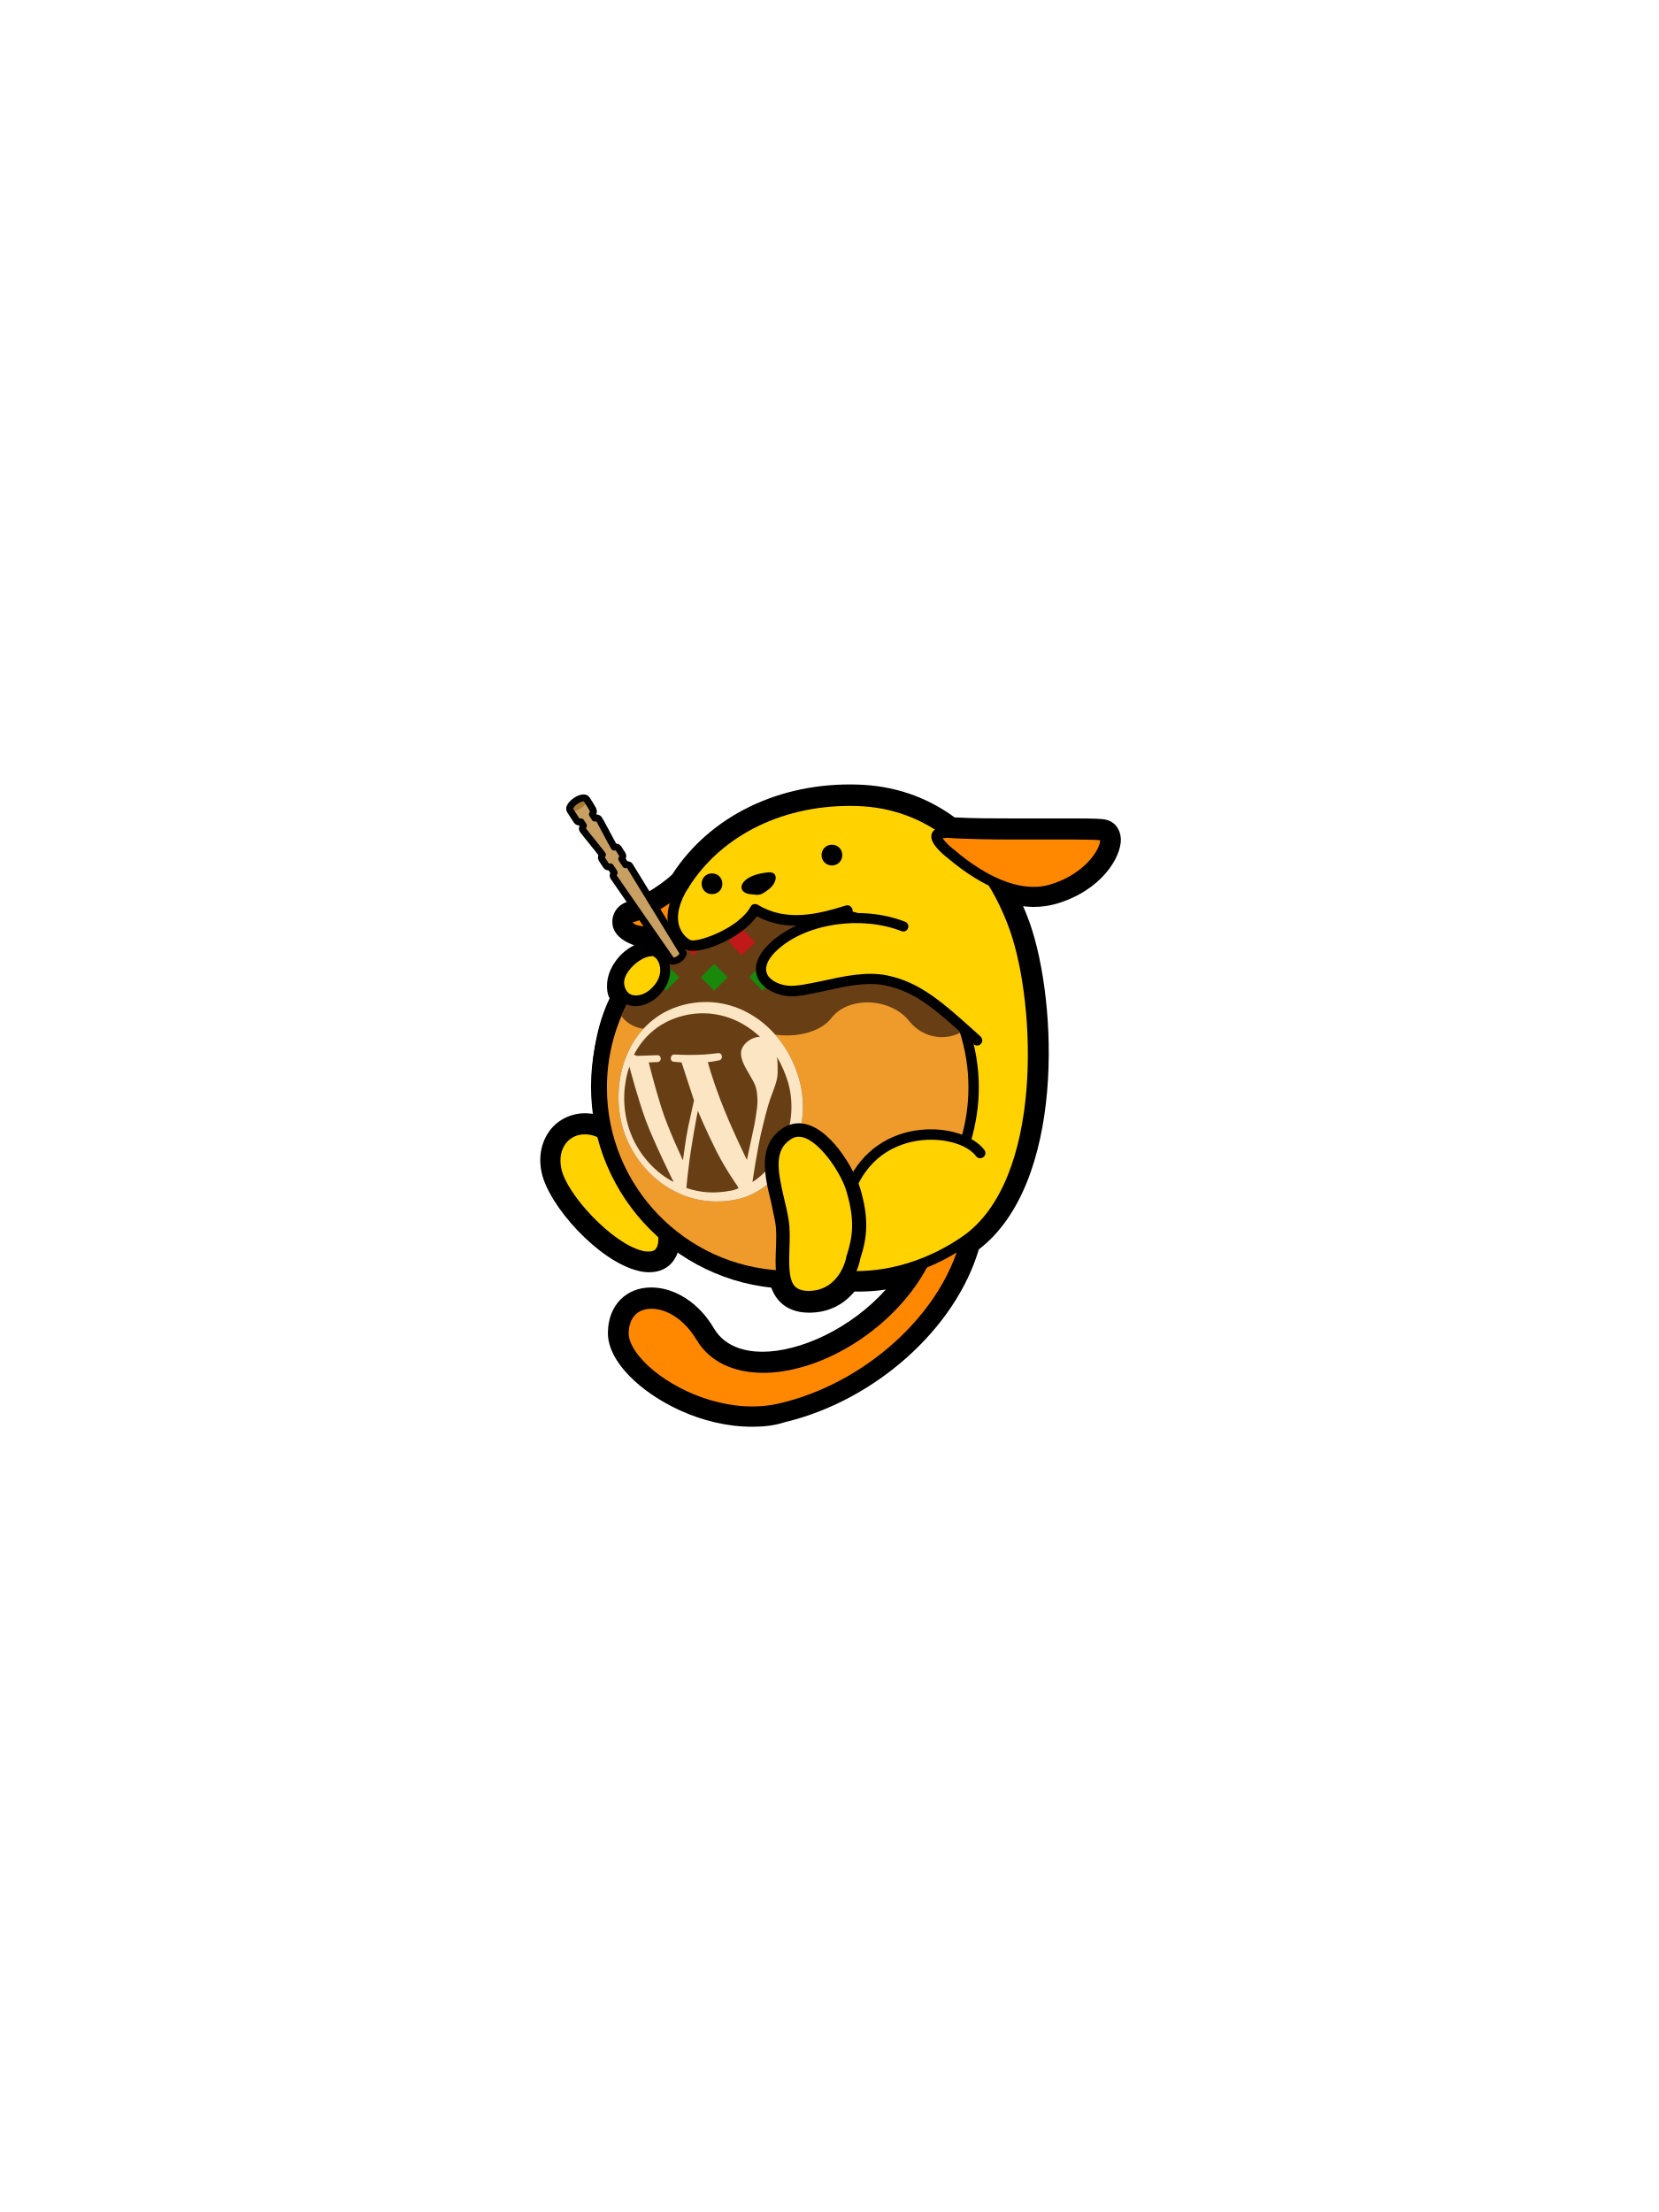
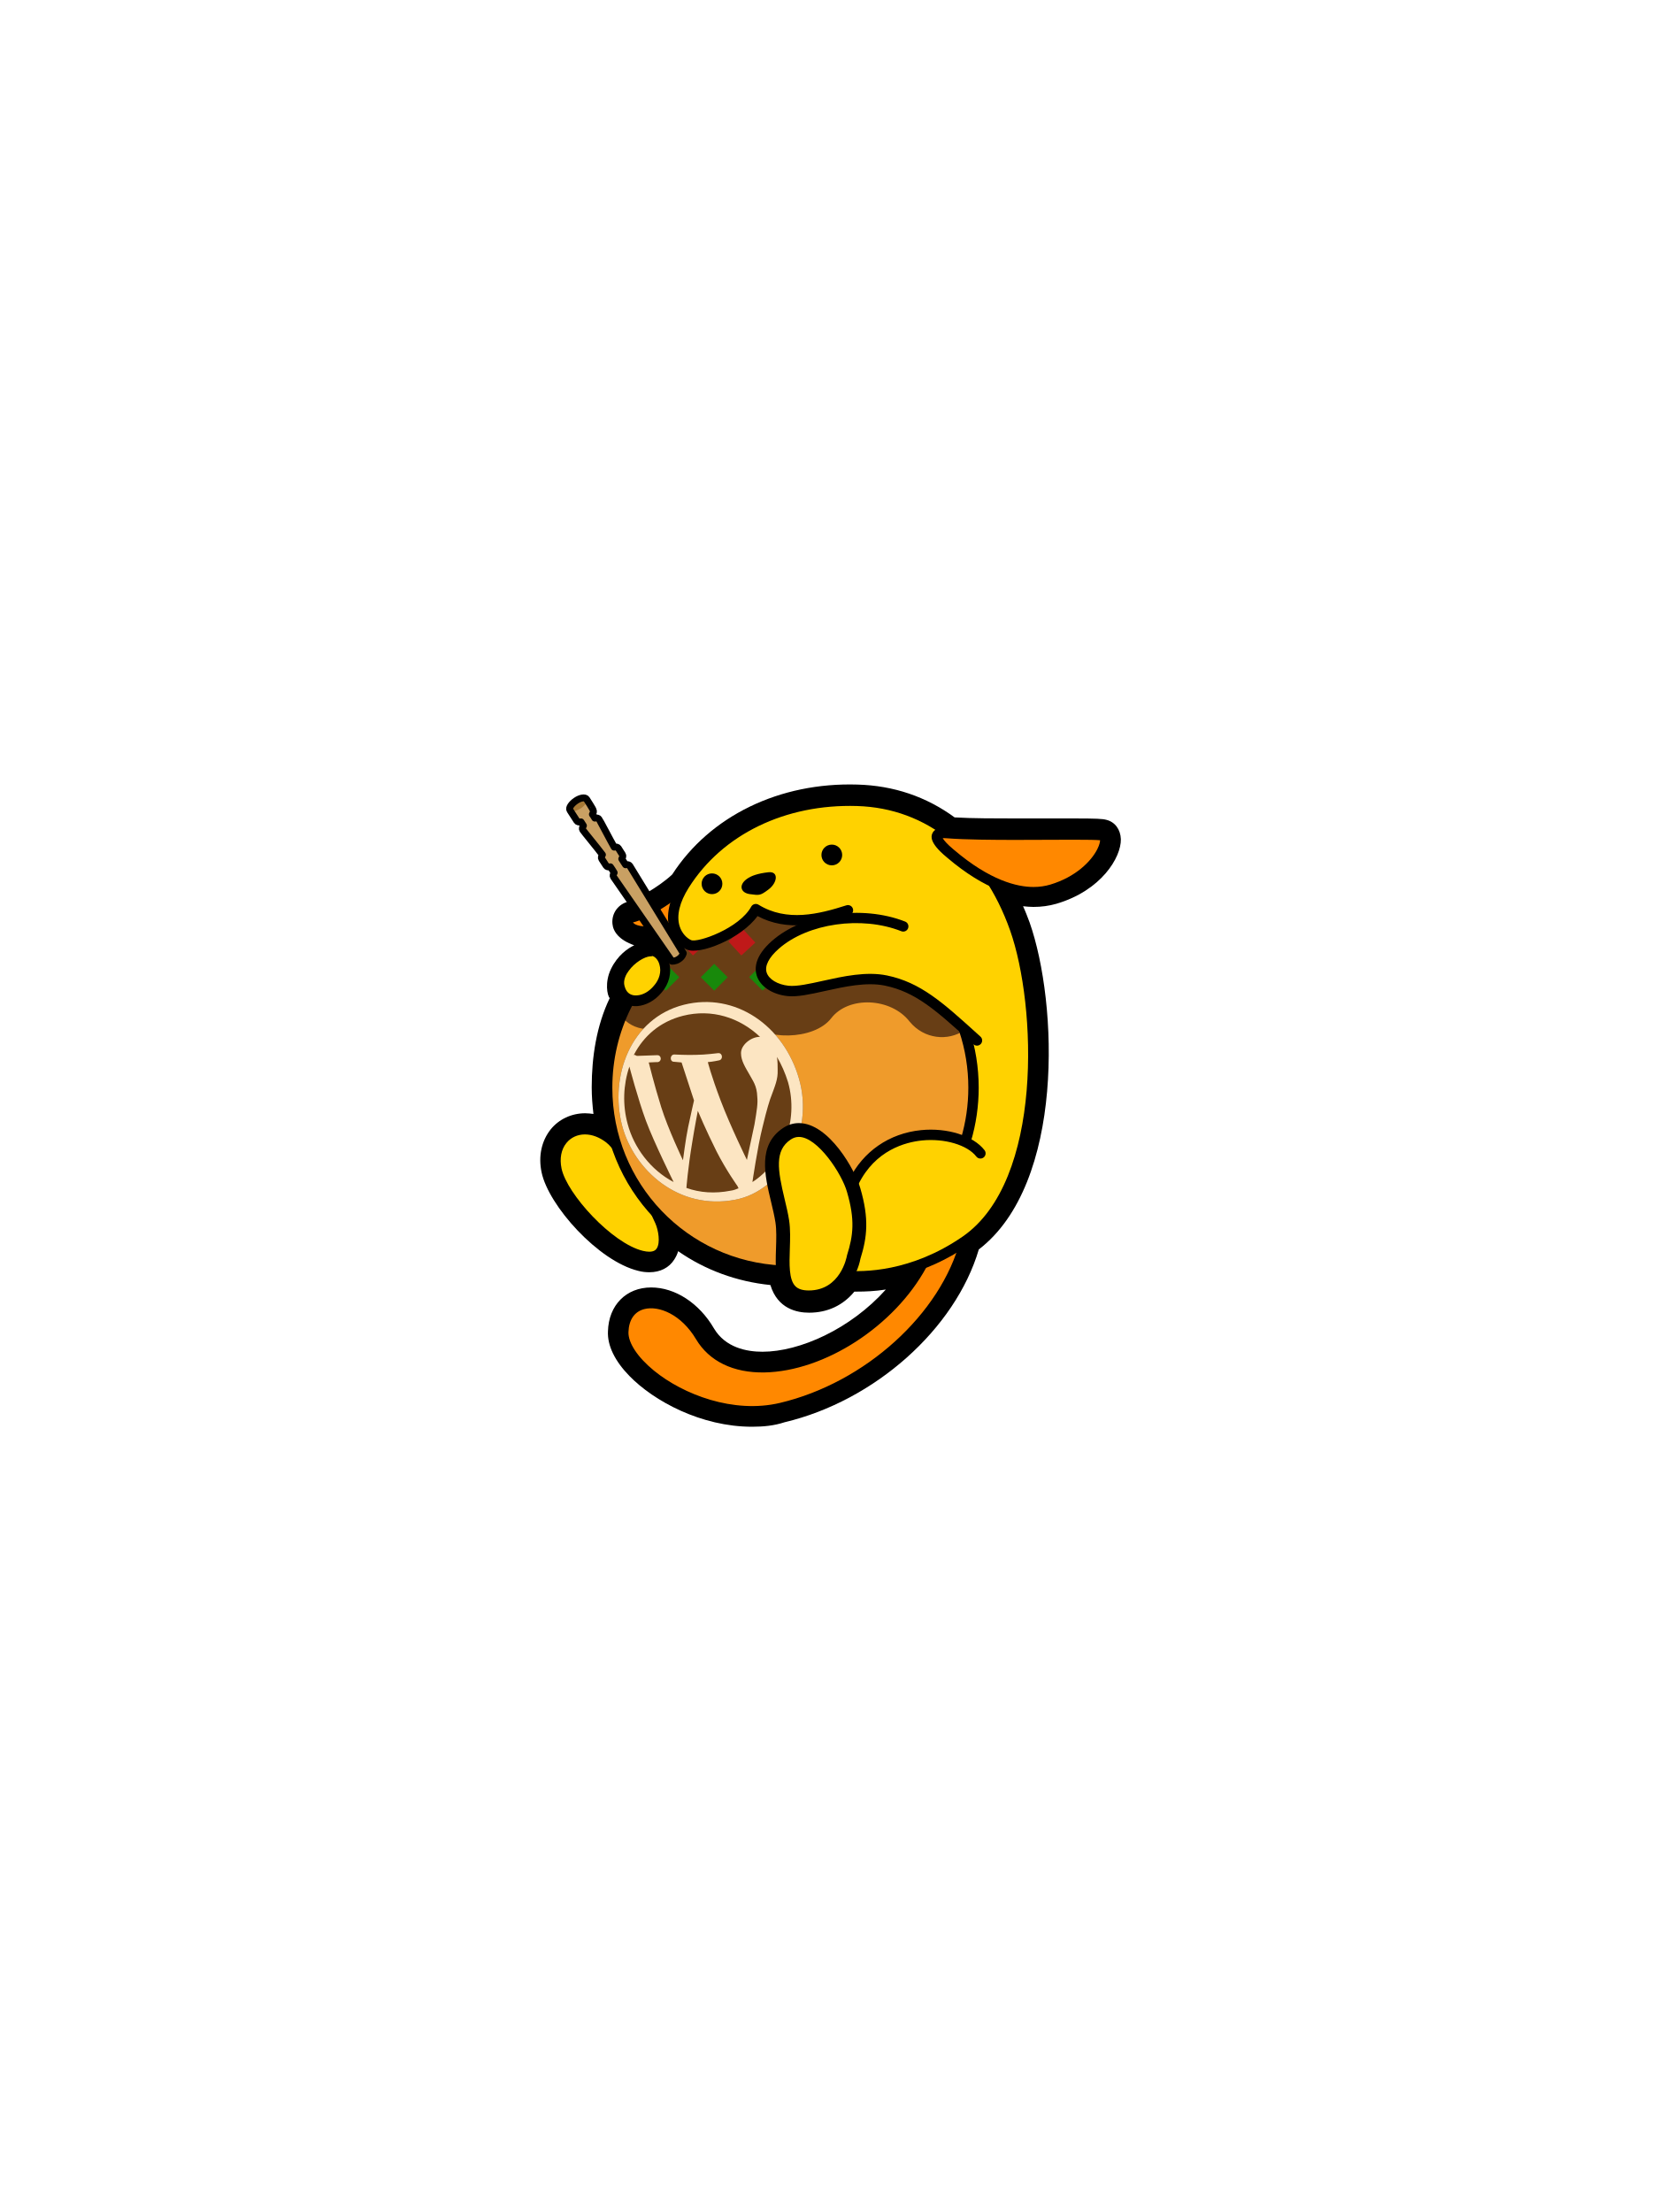
- <svg xmlns="http://www.w3.org/2000/svg" version="1.1" id="wapuu" x="0px" y="0px" width="480px" height="640px" viewBox="0 0 480 640" enable-background="new 0 0 480 640" xml:space="preserve">
-   <g id="wapuu-group">
-     <path d="M217.6,412.8c-14.7,0-28.4-7.4-35.5-14.7   c-4.2-4.3-6.4-8.8-6.2-12.9c0.2-7.6,5.3-12.7,12.5-12.7   c6.9,0,13.9,4.5,18.2,11.9c3.3,5.5,9.4,6.7,14,6.7l0,0   c10.8,0,25.5-6.6,35.7-18c-3.2,0.5-6,0.6-8.2,0.6c-0.3,0-0.6,0-0.9,0   c-3.3,4-7.8,6.1-13.1,6.1c-3.5,0-9.1-1.1-11.2-8   c-9.7-1-18.8-4.3-26.7-9.8c-0.2,0.8-0.6,1.6-1.1,2.4   c-1.5,2.4-4.1,3.7-7.2,3.7c-1,0-2.1-0.1-3.2-0.4   c-11.6-2.8-26-18.9-28-28.5c-1-4.7,0-9.1,2.6-12.4   c2.4-3,6.1-4.7,10-4.7c0.8,0,1.6,0.1,2.4,0.2   c-0.3-2.6-0.5-5.1-0.5-7.7c0-8.8,1.4-17.9,5.2-25.8   c-0.7-0.8-1.5-4.6,0.4-8.5s4.8-5.9,6.7-6.8   c-4.3-1.5-6.1-3.9-6.3-6.2c-0.3-3.1,1.7-5.8,4.8-6.5   c1.9-0.4,8.8-4.3,12.5-7.8c10.9-16.9,31-26.7,53.6-26   c10.5,0.3,19.9,3.5,28.1,9.5c5.1,0.3,12.3,0.3,17.5,0.3   c3.2,0,6.4,0,9.4,0c2.7,0,5.2,0,7.4,0c6.8,0,8.5,0.1,9.6,0.4   c2.5,0.6,4.1,2.8,4.2,5.6c0.1,5.3-5.7,14.9-18.7,18.7   C303.5,262.1,301.3,262.4,299,262.4c-1,0-2-0.1-3-0.2   c0.7,1.5,1.3,3.1,1.9,4.7c8.2,23.3,10.2,75.5-14.7,94.6   c-6.8,23-30.1,43.8-56.2,50C224,412.5,220.8,412.8,217.6,412.8    M188.3,381.5c-1.4,0-3.4,0.4-3.5,4c0,1.2,0.9,3.5,3.7,6.4   c5.6,5.8,17,11.9,29,11.9c2.6,0,5-0.3,7.4-0.8   c18.9-4.5,36.6-18.1,45.4-33.9l-0.4,0.2   c-10.2,17.6-31.2,30.7-49.5,30.7l0,0c-9.7,0-17.5-3.9-21.7-11.1   C195.7,383.8,191.3,381.5,188.3,381.5 M226.5,363c0.6,0,1.2,0.1,1.7,0.3   c1.6,0.6,2.6,2.1,2.8,3.8c0.3,3.8,1.1,3.8,3,3.8   c3.1,0,5.3-1.3,7-4c0.9-1.5,2.5-2.3,4.2-2.2   C246.1,364.8,247,364.8,248,364.8c4.4,0,11.2-0.7,19.1-4.1   c2.2-0.9,4.8,0,5.8,2.2c0.1,0.2,0.2,0.3,0.2,0.5   c0.7-1.8,1.3-3.6,1.8-5.4c0.3-1,0.9-2,1.8-2.6   c21.3-14.7,20.3-63.5,12.6-85.1c-1.6-4.6-3.7-8.9-6-12.7   c-1.1-1.7-0.9-3.9,0.5-5.4c1.3-1.5,3.5-1.9,5.3-1.1   c3.6,1.7,6.9,2.6,9.9,2.6c1.4,0,2.8-0.2,4-0.6   c5.7-1.7,9-4.7,10.8-7.1c-0.9,0-2,0-3.3,0c-2.2,0-4.7,0-7.3,0   c-3,0-6.2,0-9.5,0c-5.7,0-14,0-19.4-0.4c-0.9-0.1-1.7-0.4-2.4-0.9   c-6.9-5.3-15-8.2-24-8.4c-0.7,0-1.3,0-2,0   c-18.8,0-35.3,8.3-44.1,22.3c-0.2,0.3-0.4,0.5-0.6,0.8   c-1.1,1.1-2.6,2.3-4.2,3.5c1.2,0.7,2.1,1.9,2.3,3.4   c0.2,2.1,1.6,3,1.8,3c2,1.1,2.9,3.6,1.9,5.7   c-0.9,2.1-3.2,3.2-5.4,2.5l0,0c-1.6,1.3-3.8,1.4-5.4,0.3   c-0.9,0.2-2.7,1.3-3.9,2.7c-0.7,0.9-0.9,1.5-0.8,1.7   c0.1,0.3,0.1,0.4,0.2,0.5c1.4,1.5,1.6,3.8,0.4,5.5   c-5.2,7.9-7.9,17.1-7.9,26.5c0,5.2,0.8,10.4,2.5,15.4   c0.7,2.1-0.2,4.3-2.1,5.4c-1.9,1-4.3,0.6-5.7-1.1   c-0.8-0.9-1.2-1.3-1.3-1.4c-1.5-1.1-3-1.7-4.4-1.7   c-1.2,0-2.3,0.5-3,1.4c-0.9,1.1-1.2,2.9-0.8,4.9   c1.3,6.4,13.7,19.7,21.3,21.5c0.4,0.1,0.7,0.1,0.9,0.2   c0.1-1-0.2-2.7-0.7-4c-0.3-0.7-0.7-1.6-1.2-2.6   c-1-2-0.3-4.4,1.5-5.7C189,345.7,191.5,346,193,347.7   c8.5,9.2,20,14.7,32.4,15.5C225.8,363,226.2,363,226.5,363" />
-     <path fill="#FFD200" d="M176.3,329.4c-8.1-6.3-17.3-0.7-15.3,9   c1.6,7.9,15.1,22.7,24.7,25c8.3,2,6.6-7,5.3-10   C188.7,348,180.7,332.7,176.3,329.4" />
-     <circle cx="229.5" cy="314.4" r="58.5" />
-     <path d="M187.8,365.2L187.8,365.2c-0.8,0-1.6-0.1-2.5-0.3   c-10.1-2.4-24-17.7-25.8-26.2c-0.8-3.8-0.1-7.3,2-9.9   c1.9-2.3,4.6-3.6,7.7-3.6c2.7,0,5.5,1,8,3   c4.9,3.8,13.3,20.5,15.1,24.6C193.1,354.5,194.5,359.7,192.5,362.9   C191.8,363.9,190.5,365.2,187.8,365.2 M169.2,328.2   c-2.2,0-4.1,0.9-5.4,2.5c-1.5,1.9-2,4.5-1.4,7.4   c1.5,7.4,14.7,21.7,23.5,23.8c0.7,0.2,1.3,0.2,1.8,0.2   c1.4,0,1.9-0.5,2.2-1c1.1-1.7,0.5-5.3-0.4-7.2   c-2.5-5.6-10.3-20.4-14.2-23.4C173.4,329,171.3,328.2,169.2,328.2" />
-     <path d="M226.3,369.1L226.3,369.1C197,367.8,174.1,343.9,174.1,314.7   c0-17.3,7.9-33.2,21.8-43.6c0.7-0.5,1.6-0.4,2.1,0.3   c0.5,0.7,0.4,1.6-0.3,2.1c-13.1,9.8-20.6,24.9-20.6,41.2   c0,27.6,21.6,50.2,49.2,51.4c0.8,0,1.5,0.7,1.4,1.6   C227.8,368.5,227.1,369.1,226.3,369.1" />
-     <path fill="#EF9B2B" d="M226.3,367.6c-28.2-1.2-50.7-24.5-50.7-52.9   c0-17.3,8.3-32.7,21.2-42.4c9.1,4.7,16.3-4,22-8.1   c16.2,4.2,42.4,1.7,60.1,33.7c2.7,4.9,2.7,10.9,2.7,16.8   c0,5.3-0.8,10.3-2.2,15.1c-13-4.8-28.5,1.2-33,12.9   C237.7,358.3,226.3,367.6,226.3,367.6" />
-     <path fill="#683E15" d="M279,298.1c0,0,0-0.1-0.1-0.1   C261.2,266,235,268.4,218.8,264.3c-5.7,4.2-12.8,12.8-22,8.1   c-7.4,5.6-13.3,13-17,21.6c3.1,4.3,10.367,5.333,14.367,0.833   c4.9-5.6,17.5-5.1,22,0.6s19.333,5.667,24.333-0.833s17.3-6,22.7,1   C267.4,300.7,274.3,301.3,279,298.1z" />
-     <path fill="#683E15" d="M231.2,312.2c-4.4-15.5-18.5-25.2-33.3-21.5   c-15.5,3.9-21.6,20.8-17.9,35c3.4,12.8,16.3,24.6,32.8,21.4   C226.4,344.5,235.6,327.5,231.2,312.2z" />
-     <rect x="203.916" y="280.002" transform="matrix(0.7071568 -0.7070568 0.7070568 0.7071568 -139.401 228.9266)" fill="#18890B" width="5.5" height="5.5" />
-     <rect x="189.913" y="280.004" transform="matrix(0.7071568 -0.7070568 0.7070568 0.7071568 -143.5036 219.0262)" fill="#18890B" width="5.5" height="5.5" />
-     <rect x="217.889" y="279.978" transform="matrix(0.7070068 -0.7072068 0.7072068 0.7070068 -135.3013 238.8747)" fill="#18890B" width="5.5" height="5.5" />
-     <rect x="211.897" y="269.8" transform="matrix(0.735608 -0.6774074 0.6774074 0.735608 -127.8765 217.4633)" fill="#BF1919" width="5.5" height="5.5" />
-     <rect x="225.38" y="269.979" transform="matrix(0.735608 -0.6774074 0.6774074 0.735608 -124.4329 226.6446)" fill="#BF1919" width="5.5" height="5.5" />
-     <rect x="197.895" y="269.801" transform="matrix(0.735608 -0.6774074 0.6774074 0.735608 -131.5793 207.9789)" fill="#BF1919" width="5.5" height="5.5" />
-     <path fill="#FF8800" d="M194.3,268.4c-13,3.7-14.3-2.3-11.3-3s11-5.3,15-9.3   L194.3,268.4z" />
-     <path fill="#FF8800" d="M279.3,359c-5.7,21.7-28,42.3-53.3,48.3   c-21.8,5.2-46-11.7-45.7-22c0.4-11.6,15-11,22.3,1.3   c11.2,18.9,49.7,5.7,64-20.7L279.3,359z" />
-     <path fill="#57A1BE" d="M196.9,272.3C196.8,272.4,196.6,272.5,196.5,272.6   c0.2-0.1,0.4-0.2,0.7-0.2C197,272.4,196.9,272.3,196.9,272.3" />
-     <path fill="#FFD200" d="M244.3,369.1c8.1,0.7,21.5-0.8,35-10.1   c24.4-16.8,22-68.7,14.3-90.3s-23.7-36.3-45.7-37s-40.3,9-50,24.3   c-6.5,10.3-1.7,16,1.3,17.3S214.9,269.6,218.5,263   c8.7,5.3,18.3,3,26.7,0.3l16,4.7c-12.7-5-28.7-2-37,5.3   S221.5,286,227.9,286.6c6.3,0.7,18.7-5,28.3-3   c9.7,2,12.6,5.5,23,14.9c0,0,5.7,22.7,0,31.4   c-9.8-5.7-27.6,0.8-32.9,12.8L244.3,369.1z" />
-     <path d="M279.5,331.3c-0.1,0-0.3,0-0.4-0.1c-0.8-0.2-1.2-1.1-1-1.9   C279.5,324.5,280.2,319.6,280.2,314.6c0-5.6-0.9-11.1-2.6-16.3   C277.3,297.5,277.8,296.7,278.5,296.4c0.8-0.3,1.6,0.2,1.9,1   c1.8,5.5,2.8,11.3,2.8,17.2c0,5.3-0.8,10.5-2.3,15.6   C280.7,330.9,280.1,331.3,279.5,331.3" />
-     <path d="M247,343.5c-0.2,0-0.4,0-0.7-0.2c-0.7-0.4-1.1-1.3-0.7-2   c4-8.2,11.6-13.5,20.8-14.4C274,326.1,281.6,328.5,284.8,332.7   c0.5,0.7,0.4,1.6-0.3,2.1c-0.7,0.5-1.6,0.4-2.1-0.3   c-2.6-3.4-9.2-5.3-15.7-4.6c-4.8,0.5-13.5,2.8-18.4,12.7   C248.1,343.2,247.6,343.5,247,343.5" />
-     <path d="M247.9,370.8c-1.5,0-2.8-0.1-3.7-0.2   c-0.8-0.1-1.4-0.8-1.4-1.6c0.1-0.8,0.8-1.4,1.6-1.4   c5.3,0.5,19.1,0.4,34-9.8c23.5-16.2,21.4-67,13.8-88.6   c-7.9-22.3-24-35.4-44.3-36c-20.8-0.6-39,8.2-48.7,23.6   c-2.7,4.2-3.6,8.1-2.7,11.1C197.2,270.1,198.7,271.5,199.8,272   c1.9,0.8,13.9-3.3,17.4-9.7c0.2-0.4,0.5-0.6,0.9-0.7   s0.8,0,1.2,0.2C227.5,266.8,236.7,264.5,244.7,262   c0.8-0.3,1.6,0.2,1.9,1c0.3,0.8-0.2,1.6-1,1.9   c-8.8,2.8-18.1,4.8-26.6,0.2   c-4.7,6.6-16.7,11.3-20.4,9.7c-1.8-0.8-4-2.8-5-5.9   c-0.8-2.7-1-7.3,3-13.6c10.3-16.3,29.5-25.7,51.3-25   c21.6,0.7,38.7,14.5,47,38c3.6,10.2,6.5,28.8,4.9,47.6   C298.5,330.8,294.1,350.6,280,360.3C267.2,369.2,255,370.8,247.9,370.8" />
-     <path fill="#FF8800" d="M274,241c-6-0.5-1.3,4,0.7,5.7S291,261.4,304.4,257.4   c13.3-4,17.3-15,14.7-15.7C316.3,241,286.3,242,274,241" />
-     <path d="M299,259.6L299,259.6c-5.3,0-13.8-2-25-11.5l-0.4-0.3   c-4.9-4.1-4.2-6-4-6.6c0.4-1.2,1.6-1.8,3.5-1.8   c0.3,0,0.6,0,1,0c5.2,0.4,13.7,0.5,19.6,0.5c3.2,0,6.5,0,9.5,0   c2.7,0,5.2,0,7.4,0c6.4,0,8.1,0.1,8.8,0.3   C320.6,240.5,321.3,241.5,321.3,243c0.1,3.6-4.8,12.3-16.5,15.8   C302.9,259.4,301,259.6,299,259.6 M272.7,242.5   c0.4,0.6,1.4,1.8,2.9,3L276,245.8c10.4,8.9,18.3,10.8,23,10.8   l0,0c1.7,0,3.3-0.2,4.9-0.7c7.3-2.2,11.8-6.7,13.6-10.2   c0.7-1.3,0.8-2.2,0.8-2.6c-1-0.1-3.6-0.2-7.7-0.2   c-2.2,0-4.7,0-7.4,0c-3,0-6.3,0-9.5,0c-6,0-14.5-0.1-19.8-0.5   C273.4,242.5,273,242.5,272.7,242.5" />
-     <path d="M186.975,271.1c-3.4,0-5.1-1-5.9-1.9   c-0.9-0.9-1.2-2.1-0.9-3.2s1.2-1.9,2.4-2.1   c2.6-0.6,10.3-5,14.3-8.9c0.6-0.6,1.5-0.6,2.1,0s0.6,1.5,0,2.1   c-4.1,4.1-12.4,9-15.7,9.7c-0.1,0-0.2,0.1-0.2,0.1   s0.1,0.2,0.4,0.4c0.6,0.4,3.2,1.6,10.4-0.4   c0.8-0.2,1.6,0.2,1.9,1s-0.2,1.6-1,1.9   C191.375,270.7,188.875,271.1,186.975,271.1" />
-     <path d="M216,254.4c-2.4,1.8-1.7,4,1,4.3s2.9,0.5,5.3-1.3   c2.7-2,3-5.3,0-5S217.3,253.4,216,254.4" />
-     <path d="M209,255.7c0,1.7-1.3,3-3,3s-3-1.3-3-3c0-1.7,1.3-3,3-3   C207.7,252.7,209,254,209,255.7" />
-     <path d="M243.7,247.4c0,1.7-1.3,3-3,3s-3-1.3-3-3s1.3-3,3-3   S243.7,245.7,243.7,247.4" />
-     <path d="M217.901,410.001c-11.7,0-23.1-5-30.4-10.9c-5.5-4.5-8.6-9.5-8.5-13.6   c0.2-4.9,2.6-8.4,6.8-9.5c5.3-1.4,13.3,1.7,18.3,10.1   c4.1,6.9,11.6,8.3,17.1,8.2c16.5-0.3,35.5-12.7,44.3-28.8   c0.4-0.7,1.3-1,2-0.6s1,1.3,0.6,2c-9.2,17-29.4,30-46.8,30.3   c-9,0.1-16-3.2-19.8-9.6c-4.3-7.2-10.7-9.8-15-8.7   c-2.8,0.7-4.5,3.1-4.6,6.7c-0.1,3.1,2.7,7.3,7.4,11.1   c8.5,6.9,23,12.5,36.4,9.3c24.6-5.8,46.6-25.7,52.2-47.3   c0.2-0.8,1-1.3,1.8-1.1c0.8,0.2,1.3,1,1.1,1.8   c-5.9,22.6-28.8,43.3-54.4,49.4   C223.701,409.701,220.801,410.001,217.901,410.001" />
-     <path d="M282.7,302.5c-0.4,0-0.7-0.1-1-0.4L280.5,301   c-9.7-8.8-15.6-14.1-24.4-15.9   c-5.4-1.1-11.7,0.3-17.4,1.6c-4.3,0.9-8,1.8-10.8,1.5   c-4.4-0.5-7.9-2.8-8.9-5.9c-0.7-2.2-0.5-5.7,4.4-10   c9.2-8.1,26.1-10.5,38.5-5.6c0.8,0.3,1.1,1.2,0.8,1.9   c-0.3,0.8-1.2,1.1-1.9,0.8c-11.5-4.5-27.1-2.3-35.5,5.1   c-2.9,2.5-4.1,5-3.5,6.9c0.6,2,3.2,3.5,6.3,3.8   c2.4,0.2,6-0.6,9.9-1.4C243.9,282.5,250.6,281,256.6,282.2   c9.7,2,16.1,7.8,25.9,16.6l1.2,1.1   c0.6,0.6,0.7,1.5,0.1,2.1C283.5,302.4,283.1,302.5,282.7,302.5" />
-     <path fill="#FFD200" d="M189.2,275.4c-3.4-1.1-11.3,5.1-10,10.4   c1.4,5.3,7.4,4.8,11.1,0.6C194,282,192.5,276.4,189.2,275.4" />
-     <path d="M184.4,291.1L184.4,291.1c-3.3,0.2-5.8-1.7-6.7-5   c-0.6-2.1,0-4.6,1.7-6.9c2.1-3,5.7-5.3,8.5-5.5   c0.6,0,1.2,0,1.7,0.2c1.9,0.6,3.4,2.3,4,4.5   c0.8,3,0,6.3-2.2,8.8C189.5,289.5,186.9,290.9,184.4,291.1    M188.1,276.7c-1.6,0.1-4.5,1.8-6.2,4.2   c-0.7,0.9-1.7,2.7-1.2,4.4c0.6,2.4,2.3,2.8,3.6,2.7   c1.7-0.1,3.5-1.1,4.9-2.8c1.6-1.8,2.2-4.1,1.6-6.1   c-0.3-1.2-1.1-2.2-2-2.5C188.6,276.7,188.4,276.7,188.1,276.7" />
-     <rect x="176.886" y="240.7" transform="matrix(0.8385007 -0.5449005 0.5449005 0.8385007 -118.0154 141.0154)" display="none" fill="#C9A063" width="4" height="57.8" />
-     <rect x="176.886" y="240.7" transform="matrix(0.8385007 -0.5449005 0.5449005 0.8385007 -118.0154 141.0154)" display="none" fill="none" stroke="#000000" stroke-miterlimit="10" width="4" height="57.8" />
-     <g>
+ <svg xmlns="http://www.w3.org/2000/svg" version="1.1" id="artboard" x="0px" y="0px" width="480px" height="640px" viewBox="0 0 480 640" enable-background="new 0 0 480 640" xml:space="preserve">
+   <g id="wapuu">
+     <path id="silhouette" d="M217.6,412.8c-14.7,0-28.4-7.399-35.5-14.7c-4.2-4.3-6.4-8.8-6.2-12.899c0.2-7.601,5.3-12.7,12.5-12.7   c6.9,0,13.9,4.5,18.2,11.9c3.3,5.5,9.4,6.699,14,6.699l0,0c10.8,0,25.5-6.6,35.7-18c-3.2,0.5-6,0.601-8.2,0.601   c-0.3,0-0.6,0-0.899,0c-3.3,4-7.8,6.1-13.1,6.1c-3.5,0-9.1-1.1-11.2-8c-9.7-1-18.8-4.3-26.7-9.8c-0.2,0.8-0.6,1.6-1.1,2.4   c-1.5,2.399-4.1,3.699-7.2,3.699c-1,0-2.1-0.1-3.2-0.399c-11.6-2.8-26-18.9-28-28.5c-1-4.7,0-9.101,2.6-12.4c2.4-3,6.1-4.7,10-4.7   c0.8,0,1.6,0.101,2.4,0.2c-0.3-2.6-0.5-5.1-0.5-7.7c0-8.8,1.4-17.899,5.2-25.8c-0.7-0.8-1.5-4.6,0.4-8.5c1.9-3.9,4.8-5.9,6.7-6.8   c-4.3-1.5-6.1-3.9-6.3-6.2c-0.3-3.1,1.7-5.8,4.8-6.5c1.9-0.4,8.8-4.3,12.5-7.8c10.9-16.9,31-26.7,53.6-26   c10.5,0.3,19.9,3.5,28.101,9.5c5.1,0.3,12.3,0.3,17.5,0.3c3.2,0,6.399,0,9.399,0c2.7,0,5.2,0,7.4,0c6.8,0,8.5,0.1,9.6,0.4   c2.5,0.6,4.101,2.8,4.2,5.6c0.101,5.3-5.7,14.9-18.7,18.7c-2.1,0.6-4.3,0.9-6.6,0.9c-1,0-2-0.1-3-0.2c0.7,1.5,1.3,3.1,1.9,4.7   c8.199,23.3,10.199,75.5-14.7,94.6c-6.8,23-30.101,43.8-56.2,50C224,412.5,220.8,412.8,217.6,412.8" />
+     <g id="tail">
+       <path fill="#FF8800" d="M279.335,359.036c-5.667,21.667-28,42.333-53.334,48.333c-21.793,5.161-46-11.666-45.666-22    c0.375-11.637,15-11,22.333,1.334c11.234,18.895,49.667,5.666,64-20.667L279.335,359.036z" />
+       <path d="M217.676,409.815c-11.666,0-23.107-4.995-30.363-10.927c-5.52-4.513-8.61-9.458-8.477-13.568    c0.159-4.938,2.645-8.387,6.82-9.461c5.302-1.369,13.294,1.655,18.301,10.076c4.123,6.934,11.615,8.277,17.141,8.157    c16.47-0.312,35.494-12.684,44.253-28.773c0.396-0.729,1.308-0.997,2.033-0.602c0.729,0.396,0.997,1.308,0.602,2.034    c-9.233,16.965-29.367,30.009-46.831,30.34c-9.006,0.148-15.985-3.248-19.776-9.623c-4.253-7.151-10.749-9.794-14.974-8.705    c-2.833,0.729-4.456,3.093-4.571,6.652c-0.1,3.124,2.657,7.292,7.377,11.15c8.486,6.938,23.048,12.516,36.444,9.342    c24.628-5.832,46.593-25.705,52.229-47.253c0.21-0.802,1.024-1.281,1.831-1.071c0.802,0.209,1.281,1.029,1.071,1.831    c-5.9,22.558-28.795,43.339-54.439,49.413C223.483,409.507,220.571,409.815,217.676,409.815" />
+     </g>
+     <g id="right-ear">
+       <path fill="#FF8800" d="M194.335,268.369c-13,3.666-14.334-2.333-11.334-3s11-5.333,15-9.333L194.335,268.369z" />
+       <path d="M187.095,271.054c-3.393,0-5.089-1.026-5.903-1.851c-0.89-0.9-1.232-2.086-0.913-3.168    c0.315-1.07,1.211-1.866,2.397-2.131c2.584-0.574,10.321-4.985,14.265-8.929c0.586-0.586,1.535-0.586,2.121,0    c0.586,0.585,0.586,1.536,0,2.121c-4.132,4.132-12.367,8.988-15.736,9.737c-0.139,0.031-0.183,0.078-0.184,0.078    c0.015-0.004,0.103,0.162,0.435,0.388c0.625,0.421,3.211,1.64,10.351-0.374c0.796-0.223,1.626,0.238,1.851,1.036    c0.225,0.798-0.24,1.626-1.037,1.851C191.535,270.718,189.037,271.054,187.095,271.054" />
+     </g>
+     <g id="right-foot">
+       <path fill="#FFD200" d="M176.335,329.369c-8.139-6.262-17.334-0.666-15.334,9c1.644,7.941,15.068,22.696,24.667,25    c8.333,2,6.649-6.992,5.333-10C188.668,348.036,180.668,332.703,176.335,329.369" />
+       <path d="M187.847,365.156L187.847,365.156c-0.769,0-1.621-0.11-2.529-0.329c-10.145-2.436-24.03-17.668-25.786-26.154    c-0.785-3.795-0.064-7.303,2.03-9.875c1.851-2.271,4.649-3.575,7.677-3.575c2.726,0,5.496,1.023,8.011,2.958    c4.938,3.801,13.317,20.454,15.125,24.587c0.752,1.72,2.245,6.88,0.153,10.078C191.839,363.9,190.467,365.156,187.847,365.156     M169.239,328.223c-2.153,0-4.054,0.877-5.35,2.47c-1.514,1.859-2.018,4.479-1.42,7.374c1.529,7.386,14.657,21.711,23.548,23.845    c0.68,0.163,1.296,0.246,1.83,0.246c1.387,0,1.903-0.543,2.17-0.952c1.084-1.659,0.47-5.268-0.39-7.233    c-2.462-5.627-10.264-20.379-14.207-23.413C173.434,329.03,171.298,328.223,169.239,328.223" />
+     </g>
+     <g id="takoyaki">
+       <circle display="none" cx="229.5" cy="314.4" r="58.5" />
+       <path fill="#EF9B2B" d="M226.3,367.6c-28.2-1.199-50.7-24.5-50.7-52.899c0-17.3,8.3-32.7,21.2-42.4c9.1,4.7,16.3-4,22-8.1    c16.2,4.2,42.4,1.7,60.101,33.7c2.699,4.899,2.699,10.899,2.699,16.8c0,5.3-0.8,10.3-2.199,15.1c-13-4.8-28.5,1.2-33,12.9    C237.7,358.3,226.3,367.6,226.3,367.6" />
+       <path fill="#683E15" d="M279,298.1c0,0,0-0.1-0.1-0.1c-17.7-32-43.9-29.6-60.101-33.7c-5.7,4.2-12.8,12.8-22,8.1    c-7.4,5.6-13.3,13-17,21.6c3.1,4.3,10.367,5.333,14.367,0.833c4.9-5.6,17.5-5.1,22,0.6S235.5,301.1,240.5,294.6    c5-6.5,17.3-6,22.7,1C267.4,300.7,274.3,301.3,279,298.1z" />
      <g>
-         <g>
-           <path id="SVGID_1_" fill="#C9A063" d="M169.7,231.2c-0.4-0.6-1.8-0.4-3.1,0.5      s-2.1,2.1-1.7,2.7c0.4,0.6,2,3.1,2,3.1      c0.2,0.3,0.6,0.4,1.2,0.3c0.2,0.3,0.5,0.8,0.7,1.1      c-0.3,0.5-0.4,0.9-0.2,1.2c0.3,0.5,4.3,5.3,5.7,7.2      c-0.3,0.5-0.4,0.9-0.2,1.2c0.4,0.6,1.3,2,1.3,2      c0.2,0.3,0.6,0.4,1.2,0.3C176.9,251.2,177.4,252,177.7,252.5      c-0.3,0.5-0.4,0.9-0.2,1.2c0.4,0.6,16.9,24.4,16.9,24.4      s1,0.1,2-0.6c1.1-0.7,1.3-1.7,1.3-1.7s-15.3-25-15.5-25.3      S181.6,250.1,181,250.2c-0.3-0.5-0.9-1.3-1.1-1.7      c0.3-0.5,0.4-0.9,0.2-1.2l0,0l0,0c0,0-1.1-1.7-1.2-1.9      c-0.2-0.3-0.6-0.4-1.2-0.3C176.5,243,173.5,237.2,173.3,237      c-0.2-0.3-0.6-0.4-1.2-0.3c-0.2-0.4-0.5-0.8-0.7-1.1      c0.3-0.5,0.4-0.9,0.2-1.2l0,0l0,0      C171.7,234.3,169.9,231.5,169.7,231.2z" />
-         </g>
-         <g>
-           <g>
-             <ellipse transform="matrix(0.8379109 -0.5458071 0.5458071 0.8379109 -99.93877 129.0485)" fill="#A67936" cx="167.305" cy="232.787" rx="2.9" ry="1.3" />
-           </g>
-         </g>
-         <g>
-           <path id="SVGID_2_" fill="none" stroke="#000000" stroke-width="2" stroke-linecap="round" stroke-linejoin="round" d="      M169.7,231.2c-0.4-0.6-1.8-0.4-3.1,0.5s-2.1,2.1-1.7,2.7      c0.4,0.6,2,3.1,2,3.1c0.2,0.3,0.6,0.4,1.2,0.3      c0.2,0.3,0.5,0.8,0.7,1.1c-0.3,0.5-0.4,0.9-0.2,1.2      c0.3,0.5,4.3,5.3,5.7,7.2c-0.3,0.5-0.4,0.9-0.2,1.2      c0.4,0.6,1.3,2,1.3,2c0.2,0.3,0.6,0.4,1.2,0.3      C176.9,251.2,177.4,252,177.7,252.5c-0.3,0.5-0.4,0.9-0.2,1.2      c0.4,0.6,16.9,24.4,16.9,24.4s1,0.1,2-0.6      c1.1-0.7,1.3-1.7,1.3-1.7s-15.3-25-15.5-25.3      S181.6,250.1,181,250.2c-0.3-0.5-0.9-1.3-1.1-1.7      c0.3-0.5,0.4-0.9,0.2-1.2l0,0l0,0c0,0-1.1-1.7-1.2-1.9      c-0.2-0.3-0.6-0.4-1.2-0.3C176.5,243,173.5,237.2,173.3,237      c-0.2-0.3-0.6-0.4-1.2-0.3c-0.2-0.4-0.5-0.8-0.7-1.1      c0.3-0.5,0.4-0.9,0.2-1.2l0,0l0,0      C171.7,234.3,169.9,231.5,169.7,231.2z" />
-         </g>
+         <rect x="203.916" y="280.002" transform="matrix(-0.7072 0.7071 -0.7071 -0.7072 552.7336 336.575)" fill="#18890B" width="5.5" height="5.5" />
+         <rect x="189.913" y="280.004" transform="matrix(-0.7072 0.7071 -0.7071 -0.7072 528.8298 346.4802)" fill="#18890B" width="5.5" height="5.5" />
+         <rect x="217.889" y="279.978" transform="matrix(-0.707 0.7072 -0.7072 -0.707 576.5814 326.5646)" fill="#18890B" width="5.5" height="5.5" />
+         <rect x="211.897" y="269.8" transform="matrix(-0.7356 0.6774 -0.6774 -0.7356 557.1679 327.6459)" fill="#BF1919" width="5.5" height="5.5" />
+         <rect x="225.38" y="269.979" transform="matrix(-0.7356 0.6774 -0.6774 -0.7356 580.6923 318.8231)" fill="#BF1919" width="5.5" height="5.5" />
+         <rect x="197.895" y="269.801" transform="matrix(-0.7356 0.6774 -0.6774 -0.7356 532.8676 337.1328)" fill="#BF1919" width="5.5" height="5.5" />
      </g>
+       <g>
+         <path fill="#683E15" d="M231.2,312.2c-4.4-15.5-18.5-25.2-33.3-21.5c-15.5,3.9-21.6,20.8-17.9,35c3.4,12.8,16.3,24.6,32.8,21.399     C226.4,344.5,235.6,327.5,231.2,312.2z" />
+         <path fill="#FCE5C2" d="M231.2,312.2c-4.4-15.5-18.5-25.2-33.3-21.5c-15.5,3.9-21.6,20.8-17.9,35c3.4,12.8,16.3,24.6,32.8,21.399     C226.4,344.5,235.6,327.5,231.2,312.2z M181.6,325.2c-1.5-5.5-1.3-11.3,0.5-16.601c0,0,2.5,9.5,4.8,15.7c2.3,6.2,8,17.7,8,17.7     C188.2,338.5,183.4,332,181.6,325.2z M211.4,344.5c-4.6,0.9-8.9,0.6-12.8-0.8c0,0,0.4-5.5,1.7-13.3c0.6-3.801,1.6-9,1.6-9     s2.3,5.5,5.4,11.699c2.8,5.5,6.1,10.101,6.1,10.101c0,0.1,0.2,0.5,0.3,0.6C213,344.1,212.2,344.4,211.4,344.5z M218.3,325.3     l-2.2,10.3c0,0-4.8-9.8-7.6-17.199c-2.8-7.4-3.7-11.101-3.7-11.101c1.4-0.1,3.2-0.5,3.2-0.5c1.3-0.2,1.1-2.2-0.2-2.1     c0,0-3.9,0.5-6.4,0.5c-2.4,0.1-6.3-0.101-6.3-0.101c-1.3,0-1.4,2.101-0.1,2.101c0,0,0.9,0.1,2.2,0.2l3.6,11c0,0-1,4.3-1.7,7.699     c-0.7,3.301-1.5,9.601-1.5,9.601s-4.3-9-6.3-15.4c-2-6.399-3.6-12.899-3.6-12.899c1.5-0.101,2.6-0.101,2.6-0.101     c1.3-0.2,1.1-2.1-0.2-2c0,0-3.1,0.101-5.7,0.2c-0.5,0-0.8-0.6-1.1-0.1l0.1-0.2c2.8-5.4,7.5-9.6,14.2-11.3     c8.3-2.1,16.4,0.5,22.3,6.1c-0.1,0-0.2,0-0.3,0c-2.4,0.1-5.3,2.4-5.2,4.8c0,2.101,1.3,4.101,2.5,6.2c0.9,1.7,2.1,3.1,2.2,6.3     C219.3,319.3,219,321.1,218.3,325.3z M217.7,342c0,0,1.5-10.3,2.9-15.8c1.3-5.5,2.2-8.101,2.2-8.101c1.5-4.1,2.3-5.8,2.2-8.5     c0-0.899,0-2.6-0.2-3.8c1.3,2.2,2.4,4.7,3.2,7.3C231.2,324.3,226.3,336.5,217.7,342z" />
+       </g>
+       <path d="M226.322,369.15c-0.021,0-0.044,0-0.065-0.001c-29.209-1.272-52.089-25.188-52.089-54.446    c0-17.303,7.944-33.195,21.795-43.602c0.664-0.496,1.602-0.365,2.1,0.299c0.498,0.662,0.364,1.602-0.298,2.1    c-13.089,9.836-20.597,24.854-20.597,41.203c0,27.646,21.62,50.246,49.218,51.448c0.828,0.036,1.47,0.735,1.435,1.563    C227.785,368.521,227.121,369.15,226.322,369.15" />
+     </g>
+     <g id="body">
+       <path fill="#FFD200" d="M244.335,369.118c8.132,0.723,21.492-0.782,35-10.082c24.383-16.789,22-68.667,14.333-90.333    s-23.667-36.334-45.667-37s-40.333,9-50,24.333c-6.52,10.341-1.666,15.999,1.334,17.333s15.666-3.666,19.333-10.333    c8.667,5.333,18.333,2.999,26.667,0.333l0.1,2.261c-8.216,0.453-16.061,3.304-21.1,7.739c-8.334,7.334-2.666,12.668,3.666,13.334    c6.334,0.666,18.666-5,28.334-3c9.666,2,12.631,5.542,22.965,14.875c0,0,5.668,22.671,0,31.361    c-9.823-5.668-27.583,0.756-32.872,12.847L244.335,369.118z" />
+       <path d="M247.938,370.771c-1.496,0-2.756-0.071-3.734-0.158c-0.825-0.072-1.436-0.803-1.361-1.627    c0.073-0.826,0.818-1.431,1.627-1.36c5.26,0.463,19.102,0.445,34.018-9.824c23.476-16.164,21.41-67.006,13.77-88.598    c-7.879-22.266-24.025-35.387-44.298-36c-20.763-0.629-38.959,8.207-48.687,23.633c-2.659,4.219-3.578,8.054-2.655,11.09    c0.672,2.212,2.214,3.576,3.33,4.072c1.889,0.842,13.915-3.332,17.409-9.686c0.198-0.359,0.534-0.622,0.933-0.727    c0.397-0.104,0.819-0.041,1.168,0.173c8.205,5.049,17.426,2.741,25.424,0.182c0.792-0.252,1.634,0.183,1.886,0.972    s-0.183,1.633-0.973,1.885c-8.82,2.824-18.124,4.766-26.626,0.25c-4.733,6.572-16.744,11.334-20.439,9.693    c-1.775-0.789-4.017-2.766-4.982-5.943c-0.825-2.715-0.976-7.272,2.989-13.561c10.299-16.336,29.479-25.703,51.313-25.033    c21.579,0.653,38.722,14.504,47.036,38c3.594,10.155,6.514,28.818,4.934,47.621c-1.254,14.91-5.711,34.726-19.83,44.446    C267.225,369.195,254.969,370.771,247.938,370.771" />
+       <path d="M279.475,331.345c-0.144,0-0.287-0.02-0.43-0.062c-0.794-0.236-1.246-1.071-1.01-1.865    c1.414-4.751,2.132-9.701,2.132-14.716c0-5.571-0.884-11.051-2.628-16.287c-0.262-0.786,0.163-1.635,0.949-1.898    c0.785-0.26,1.635,0.164,1.896,0.95c1.847,5.542,2.782,11.341,2.782,17.235c0,5.305-0.759,10.543-2.257,15.571    C280.717,330.924,280.119,331.345,279.475,331.345" />
+       <path d="M247,343.536c-0.223,0-0.447-0.049-0.66-0.153c-0.742-0.365-1.051-1.264-0.686-2.008    c4.029-8.214,11.617-13.458,20.816-14.39c7.586-0.771,15.15,1.615,18.383,5.801c0.508,0.655,0.387,1.598-0.27,2.104    c-0.654,0.507-1.6,0.388-2.104-0.27c-2.592-3.354-9.19-5.308-15.709-4.65c-4.787,0.485-13.547,2.783-18.426,12.729    C248.087,343.228,247.555,343.536,247,343.536" />
+       <path d="M282.668,302.536c-0.359,0-0.719-0.127-1.006-0.388l-1.186-1.071c-9.701-8.771-15.556-14.065-24.445-15.905    c-5.35-1.105-11.733,0.311-17.365,1.559c-4.269,0.949-7.954,1.769-10.822,1.465c-4.405-0.465-7.897-2.783-8.892-5.908    c-0.701-2.202-0.51-5.73,4.392-10.044c9.155-8.058,26.085-10.519,38.542-5.603c0.771,0.305,1.148,1.176,0.845,1.946    c-0.305,0.771-1.177,1.15-1.945,0.845c-11.5-4.539-27.074-2.315-35.458,5.063c-2.875,2.53-4.124,4.974-3.515,6.881    c0.623,1.96,3.174,3.502,6.347,3.835c2.385,0.248,6.014-0.555,9.858-1.408c5.926-1.315,12.644-2.808,18.622-1.568    c9.69,2.005,16.119,7.818,25.85,16.617l1.187,1.072c0.614,0.555,0.662,1.504,0.106,2.117    C283.484,302.369,283.077,302.536,282.668,302.536" />
+     </g>
+     <g id="left-ear">
+       <path fill="#FF8800" d="M274.001,241.036c-5.989-0.485-1.333,4.001,0.667,5.667s16.333,14.666,29.667,10.666    c13.333-4,17.334-14.999,14.666-15.666C316.335,241.036,286.335,242.036,274.001,241.036" />
+       <path d="M299.025,259.631h-0.002c-5.248-0.002-13.84-1.992-24.957-11.47l-0.358-0.306c-4.915-4.094-4.237-5.965-4.015-6.58    c0.426-1.178,1.596-1.776,3.475-1.776c0.288,0,0.605,0.015,0.954,0.042c5.196,0.421,13.668,0.471,19.588,0.471    c3.224,0,6.45-0.017,9.474-0.031c2.666-0.014,5.174-0.026,7.379-0.026c6.352,0,8.078,0.112,8.804,0.294    c1.165,0.291,1.882,1.322,1.915,2.756c0.084,3.639-4.812,12.291-16.516,15.803C302.943,259.352,301.014,259.631,299.025,259.631     M272.746,242.516c0.391,0.64,1.35,1.758,2.882,3.035l0.386,0.327c10.422,8.886,18.266,10.751,23.012,10.753h0.002    c1.693,0,3.334-0.236,4.877-0.697c7.32-2.197,11.818-6.734,13.584-10.248c0.66-1.312,0.793-2.174,0.793-2.58    c-0.995-0.1-3.586-0.151-7.719-0.151c-2.201,0-4.703,0.013-7.363,0.026c-3.027,0.015-6.262,0.031-9.488,0.031    c-5.973,0-14.525-0.051-19.83-0.48C273.418,242.494,273.01,242.494,272.746,242.516" />
+     </g>
+     <g id="right-hand">
+       <path fill="#FFD200" d="M189.2,275.4c-3.4-1.1-11.3,5.1-10,10.4c1.4,5.3,7.4,4.8,11.1,0.6C194,282,192.5,276.4,189.2,275.4" />
+       <path d="M184.4,291.1L184.4,291.1c-3.3,0.2-5.8-1.7-6.7-5c-0.6-2.1,0-4.6,1.7-6.9c2.1-3,5.7-5.3,8.5-5.5c0.6,0,1.2,0,1.7,0.2    c1.9,0.6,3.4,2.3,4,4.5c0.8,3,0,6.3-2.2,8.8C189.5,289.5,186.9,290.9,184.4,291.1 M188.1,276.7c-1.6,0.1-4.5,1.8-6.2,4.2    c-0.7,0.9-1.7,2.7-1.2,4.4c0.6,2.4,2.3,2.8,3.6,2.7c1.7-0.1,3.5-1.1,4.9-2.8c1.6-1.8,2.2-4.1,1.6-6.1c-0.3-1.2-1.1-2.2-2-2.5    C188.6,276.7,188.4,276.7,188.1,276.7" />
+     </g>
+     <g id="face">
+       <path d="M216.001,254.369c-2.385,1.789-1.666,4.001,1,4.334c2.667,0.333,2.875,0.51,5.334-1.334c2.666-2,3-5.334,0-5    S217.335,253.369,216.001,254.369" />
+       <path d="M209.001,255.703c0,1.657-1.343,3-3,3c-1.656,0-3-1.343-3-3c0-1.657,1.344-3,3-3    C207.658,252.703,209.001,254.046,209.001,255.703" />
+       <path d="M243.668,247.37c0,1.657-1.343,3-3,3c-1.657,0-3-1.343-3-3c0-1.657,1.343-3,3-3    C242.325,244.37,243.668,245.713,243.668,247.37" />
+     </g>
+     <g id="left-foot">
+       <path fill="#FFD200" d="M247.001,363.703c0,0-2,11.666-13,11.666s-6.333-13.333-7.666-22c-1.334-8.667-6.667-20,1.333-25.333    s17.667,10.333,19.333,16.333C249.335,352.369,249.001,357.37,247.001,363.703" />
+       <path d="M234.001,377.369c-2.907,0-5.187-0.834-6.777-2.479c-3.051-3.154-2.873-8.507-2.701-13.683    c0.087-2.613,0.178-5.315-0.164-7.536c-0.281-1.827-0.75-3.787-1.246-5.861c-1.853-7.736-3.951-16.508,3.446-21.438    c1.419-0.946,2.96-1.426,4.581-1.426c8.688,0,16.344,13.688,17.788,18.888c2.57,8.809,1.963,14.152,0.021,20.346    C248.1,368.823,243.936,377.369,234.001,377.369 M231.14,328.946c-0.829,0-1.602,0.247-2.361,0.754    c-4.725,3.148-3.771,8.848-1.777,17.181c0.494,2.062,1.004,4.193,1.311,6.185c0.398,2.589,0.303,5.48,0.209,8.277    c-0.145,4.342-0.294,8.833,1.578,10.769c0.818,0.847,2.096,1.259,3.902,1.259c9.145,0,10.957-9.603,11.03-10.01    c0.015-0.086,0.036-0.177,0.062-0.26c1.783-5.646,2.309-10.213-0.013-18.171C243.596,339.582,236.534,328.946,231.14,328.946" />
+     </g>
+     <g id="toothpick">
+       <path id="SVGID_1_" fill="#C9A063" d="M169.7,231.2c-0.4-0.6-1.8-0.4-3.1,0.5c-1.3,0.9-2.1,2.1-1.7,2.7s2,3.1,2,3.1    c0.2,0.3,0.6,0.4,1.2,0.3c0.2,0.3,0.5,0.8,0.7,1.1c-0.3,0.5-0.4,0.9-0.2,1.2c0.3,0.5,4.3,5.3,5.7,7.2c-0.3,0.5-0.4,0.9-0.2,1.2    c0.4,0.6,1.3,2,1.3,2c0.2,0.3,0.6,0.4,1.2,0.3c0.3,0.4,0.8,1.2,1.1,1.7c-0.3,0.5-0.4,0.9-0.2,1.2c0.4,0.6,16.9,24.4,16.9,24.4    s1,0.1,2-0.6c1.1-0.7,1.3-1.7,1.3-1.7s-15.3-25-15.5-25.3c-0.2-0.3-0.6-0.4-1.2-0.3c-0.3-0.5-0.9-1.3-1.1-1.7    c0.3-0.5,0.4-0.9,0.2-1.2l0,0l0,0c0,0-1.1-1.7-1.2-1.9c-0.2-0.3-0.6-0.4-1.2-0.3c-1.2-2.1-4.2-7.9-4.4-8.1    c-0.2-0.3-0.6-0.4-1.2-0.3c-0.2-0.4-0.5-0.8-0.7-1.1c0.3-0.5,0.4-0.9,0.2-1.2l0,0l0,0C171.7,234.3,169.9,231.5,169.7,231.2z" />
+       <ellipse transform="matrix(-0.5457 -0.838 0.838 -0.5457 63.5443 500.0229)" fill="#A67936" cx="167.305" cy="232.788" rx="1.3" ry="2.9" />
+       <path id="SVGID_2_" fill="none" stroke="#000000" stroke-width="2" stroke-linecap="round" stroke-linejoin="round" d="    M169.7,231.2c-0.4-0.6-1.8-0.4-3.1,0.5c-1.3,0.9-2.1,2.1-1.7,2.7s2,3.1,2,3.1c0.2,0.3,0.6,0.4,1.2,0.3c0.2,0.3,0.5,0.8,0.7,1.1    c-0.3,0.5-0.4,0.9-0.2,1.2c0.3,0.5,4.3,5.3,5.7,7.2c-0.3,0.5-0.4,0.9-0.2,1.2c0.4,0.6,1.3,2,1.3,2c0.2,0.3,0.6,0.4,1.2,0.3    c0.3,0.4,0.8,1.2,1.1,1.7c-0.3,0.5-0.4,0.9-0.2,1.2c0.4,0.6,16.9,24.4,16.9,24.4s1,0.1,2-0.6c1.1-0.7,1.3-1.7,1.3-1.7    s-15.3-25-15.5-25.3c-0.2-0.3-0.6-0.4-1.2-0.3c-0.3-0.5-0.9-1.3-1.1-1.7c0.3-0.5,0.4-0.9,0.2-1.2l0,0l0,0c0,0-1.1-1.7-1.2-1.9    c-0.2-0.3-0.6-0.4-1.2-0.3c-1.2-2.1-4.2-7.9-4.4-8.1c-0.2-0.3-0.6-0.4-1.2-0.3c-0.2-0.4-0.5-0.8-0.7-1.1c0.3-0.5,0.4-0.9,0.2-1.2    l0,0l0,0C171.7,234.3,169.9,231.5,169.7,231.2z" />
    </g>
  </g>
-   <path fill="#FCE5C2" d="M231.2,312.2c-4.4-15.5-18.5-25.2-33.3-21.5  c-15.5,3.9-21.6,20.8-17.9,35c3.4,12.8,16.3,24.6,32.8,21.4  C226.4,344.5,235.6,327.5,231.2,312.2z M181.6,325.2  c-1.5-5.5-1.3-11.3,0.5-16.6c0,0,2.5,9.5,4.8,15.7s8,17.7,8,17.7  C188.2,338.5,183.4,332,181.6,325.2z M211.4,344.5  c-4.6,0.9-8.9,0.6-12.8-0.8c0,0,0.4-5.5,1.7-13.3  c0.6-3.8,1.6-9,1.6-9s2.3,5.5,5.4,11.7  c2.8,5.5,6.1,10.1,6.1,10.1c0,0.1,0.2,0.5,0.3,0.6  C213,344.1,212.2,344.4,211.4,344.5z M218.3,325.3l-2.2,10.3  c0,0-4.8-9.8-7.6-17.2c-2.8-7.4-3.7-11.1-3.7-11.1  c1.4-0.1,3.2-0.5,3.2-0.5c1.3-0.2,1.1-2.2-0.2-2.1  c0,0-3.9,0.5-6.4,0.5c-2.4,0.1-6.3-0.1-6.3-0.1  c-1.3,0-1.4,2.1-0.1,2.1c0,0,0.9,0.1,2.2,0.2l3.6,11  c0,0-1,4.3-1.7,7.7c-0.7,3.3-1.5,9.6-1.5,9.6s-4.3-9-6.3-15.4  s-3.6-12.9-3.6-12.9c1.5-0.1,2.6-0.1,2.6-0.1  c1.3-0.2,1.1-2.1-0.2-2c0,0-3.1,0.1-5.7,0.2  c-0.5,0-0.8-0.6-1.1-0.1l0.1-0.2c2.8-5.4,7.5-9.6,14.2-11.3  c8.3-2.1,16.4,0.5,22.3,6.1c-0.1,0-0.2,0-0.3,0  c-2.4,0.1-5.3,2.4-5.2,4.8c0,2.1,1.3,4.1,2.5,6.2  c0.9,1.7,2.1,3.1,2.2,6.3C219.3,319.3,219,321.1,218.3,325.3z   M217.7,342c0,0,1.5-10.3,2.9-15.8c1.3-5.5,2.2-8.1,2.2-8.1  c1.5-4.1,2.3-5.8,2.2-8.5c0-0.9,0-2.6-0.2-3.8  c1.3,2.2,2.4,4.7,3.2,7.3C231.2,324.3,226.3,336.5,217.7,342z" />
-   <g id="legs">
-     <path fill="#FFD200" d="M247,363.7c0,0-2,11.7-13,11.7s-6.3-13.3-7.7-22   c-1.3-8.7-6.7-20,1.3-25.3s17.7,10.3,19.3,16.3   C249.3,352.4,249,357.4,247,363.7" />
-     <path d="M234,377.4c-2.9,0-5.2-0.8-6.8-2.5   c-3.1-3.2-2.9-8.5-2.7-13.7c0.1-2.6,0.2-5.3-0.2-7.5   C224,351.9,223.5,349.9,223.1,347.8c-1.9-7.7-4-16.5,3.4-21.4   C227.9,325.5,229.5,325,231.1,325c8.7,0,16.3,13.7,17.8,18.9   c2.6,8.8,2,14.2,0,20.3C248.1,368.8,243.9,377.4,234,377.4    M231.1,328.9c-0.8,0-1.6,0.2-2.4,0.8   c-4.7,3.1-3.8,8.8-1.8,17.2c0.5,2.1,1,4.2,1.3,6.2   c0.4,2.6,0.3,5.5,0.2,8.3c-0.1,4.3-0.3,8.8,1.6,10.8   c0.8,0.8,2.1,1.3,3.9,1.3c9.1,0,11-9.6,11-10   c0-0.1,0-0.2,0.1-0.3c1.8-5.6,2.3-10.2,0-18.2   C243.6,339.6,236.5,328.9,231.1,328.9" />
-   </g>
</svg>
